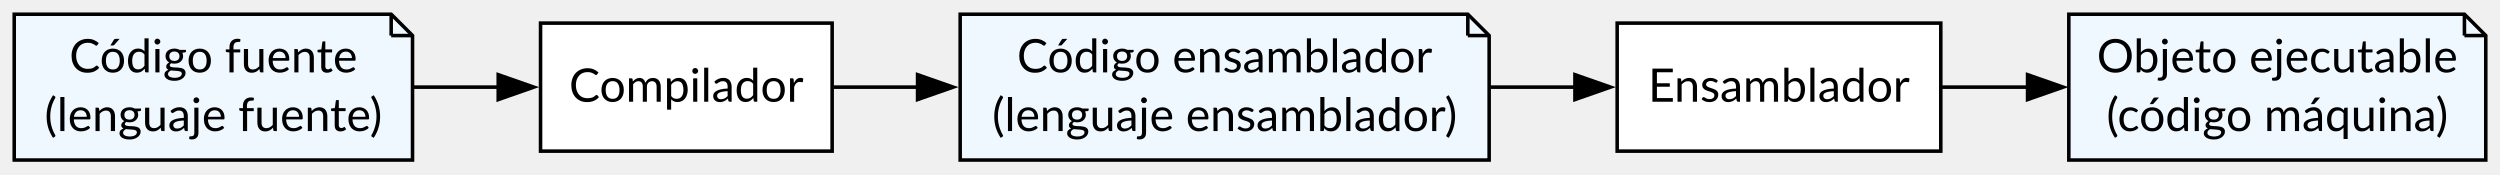
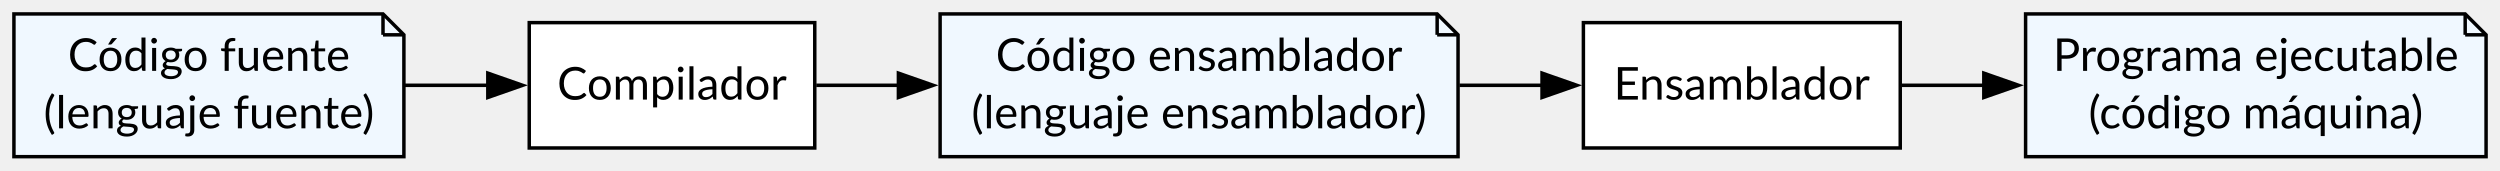
- <svg xmlns="http://www.w3.org/2000/svg" width="703pt" height="49pt" viewBox="0.00 0.00 703.00 49.00">
+ <svg xmlns="http://www.w3.org/2000/svg" width="718pt" height="49pt" viewBox="0.00 0.00 718.00 49.00">
  <g id="graph0" class="graph" transform="scale(1 1) rotate(0) translate(4 45)">
    <g id="node1" class="node">
      <polygon fill="aliceblue" stroke="black" points="106,-41 0,-41 0,0 112,0 112,-35 106,-41" />
      <polyline fill="none" stroke="black" points="106,-41 106,-35" />
      <polyline fill="none" stroke="black" points="112,-35 106,-35" />
      <text xml:space="preserve" text-anchor="middle" x="56" y="-24.65" font-family="Lato" font-size="13.00">Código fuente</text>
      <text xml:space="preserve" text-anchor="middle" x="56" y="-8.15" font-family="Lato" font-size="13.00">(lenguaje fuente)</text>
    </g>
    <g id="node4" class="node">
      <polygon fill="white" stroke="black" points="230,-38.5 148,-38.5 148,-2.5 230,-2.5 230,-38.5" />
      <text xml:space="preserve" text-anchor="middle" x="189" y="-16.4" font-family="Lato" font-size="13.00">Compilador</text>
    </g>
    <g id="edge1" class="edge">
      <path fill="none" stroke="black" d="M112.18,-20.5C120.16,-20.5 128.36,-20.5 136.28,-20.5" />
      <polygon fill="black" stroke="black" points="136.1,-24 146.1,-20.5 136.1,-17 136.1,-24" />
    </g>
    <g id="node2" class="node">
      <polygon fill="aliceblue" stroke="black" points="408.75,-41 266,-41 266,0 414.75,0 414.75,-35 408.75,-41" />
      <polyline fill="none" stroke="black" points="408.75,-41 408.75,-35" />
      <polyline fill="none" stroke="black" points="414.75,-35 408.75,-35" />
      <text xml:space="preserve" text-anchor="middle" x="340.38" y="-24.65" font-family="Lato" font-size="13.00">Código ensamblador</text>
      <text xml:space="preserve" text-anchor="middle" x="340.38" y="-8.15" font-family="Lato" font-size="13.00">(lenguaje ensamblador)</text>
    </g>
    <g id="node5" class="node">
      <polygon fill="white" stroke="black" points="541.75,-38.5 450.75,-38.5 450.75,-2.5 541.75,-2.5 541.75,-38.5" />
      <text xml:space="preserve" text-anchor="middle" x="496.25" y="-16.4" font-family="Lato" font-size="13.00">Ensamblador</text>
    </g>
    <g id="edge3" class="edge">
      <path fill="none" stroke="black" d="M415.16,-20.5C423.15,-20.5 431.18,-20.5 438.92,-20.5" />
      <polygon fill="black" stroke="black" points="438.87,-24 448.87,-20.5 438.87,-17 438.87,-24" />
    </g>
    <g id="node3" class="node">
-       <polygon fill="aliceblue" stroke="black" points="689,-41 577.75,-41 577.75,0 695,0 695,-35 689,-41" />
-       <polyline fill="none" stroke="black" points="689,-41 689,-35" />
-       <polyline fill="none" stroke="black" points="695,-35 689,-35" />
-       <text xml:space="preserve" text-anchor="middle" x="636.38" y="-24.65" font-family="Lato" font-size="13.00">Objeto ejecutable</text>
-       <text xml:space="preserve" text-anchor="middle" x="636.38" y="-8.15" font-family="Lato" font-size="13.00">(código máquina)</text>
+       <polygon fill="aliceblue" stroke="black" points="704,-41 577.75,-41 577.75,0 710,0 710,-35 704,-41" />
+       <polyline fill="none" stroke="black" points="704,-41 704,-35" />
+       <polyline fill="none" stroke="black" points="710,-35 704,-35" />
+       <text xml:space="preserve" text-anchor="middle" x="643.88" y="-24.65" font-family="Lato" font-size="13.00">Programa ejecutable</text>
+       <text xml:space="preserve" text-anchor="middle" x="643.88" y="-8.15" font-family="Lato" font-size="13.00">(código máquina)</text>
    </g>
    <g id="edge2" class="edge">
      <path fill="none" stroke="black" d="M230.42,-20.5C237.91,-20.5 245.98,-20.5 254.22,-20.5" />
      <polygon fill="black" stroke="black" points="254.02,-24 264.02,-20.5 254.02,-17 254.02,-24" />
    </g>
    <g id="edge4" class="edge">
-       <path fill="none" stroke="black" d="M542.1,-20.5C549.81,-20.5 557.98,-20.5 566.15,-20.5" />
-       <polygon fill="black" stroke="black" points="566.15,-24 576.15,-20.5 566.15,-17 566.15,-24" />
+       <path fill="none" stroke="black" d="M542.13,-20.5C549.69,-20.5 557.71,-20.5 565.81,-20.5" />
+       <polygon fill="black" stroke="black" points="565.75,-24 575.75,-20.5 565.75,-17 565.75,-24" />
    </g>
  </g>
</svg>
